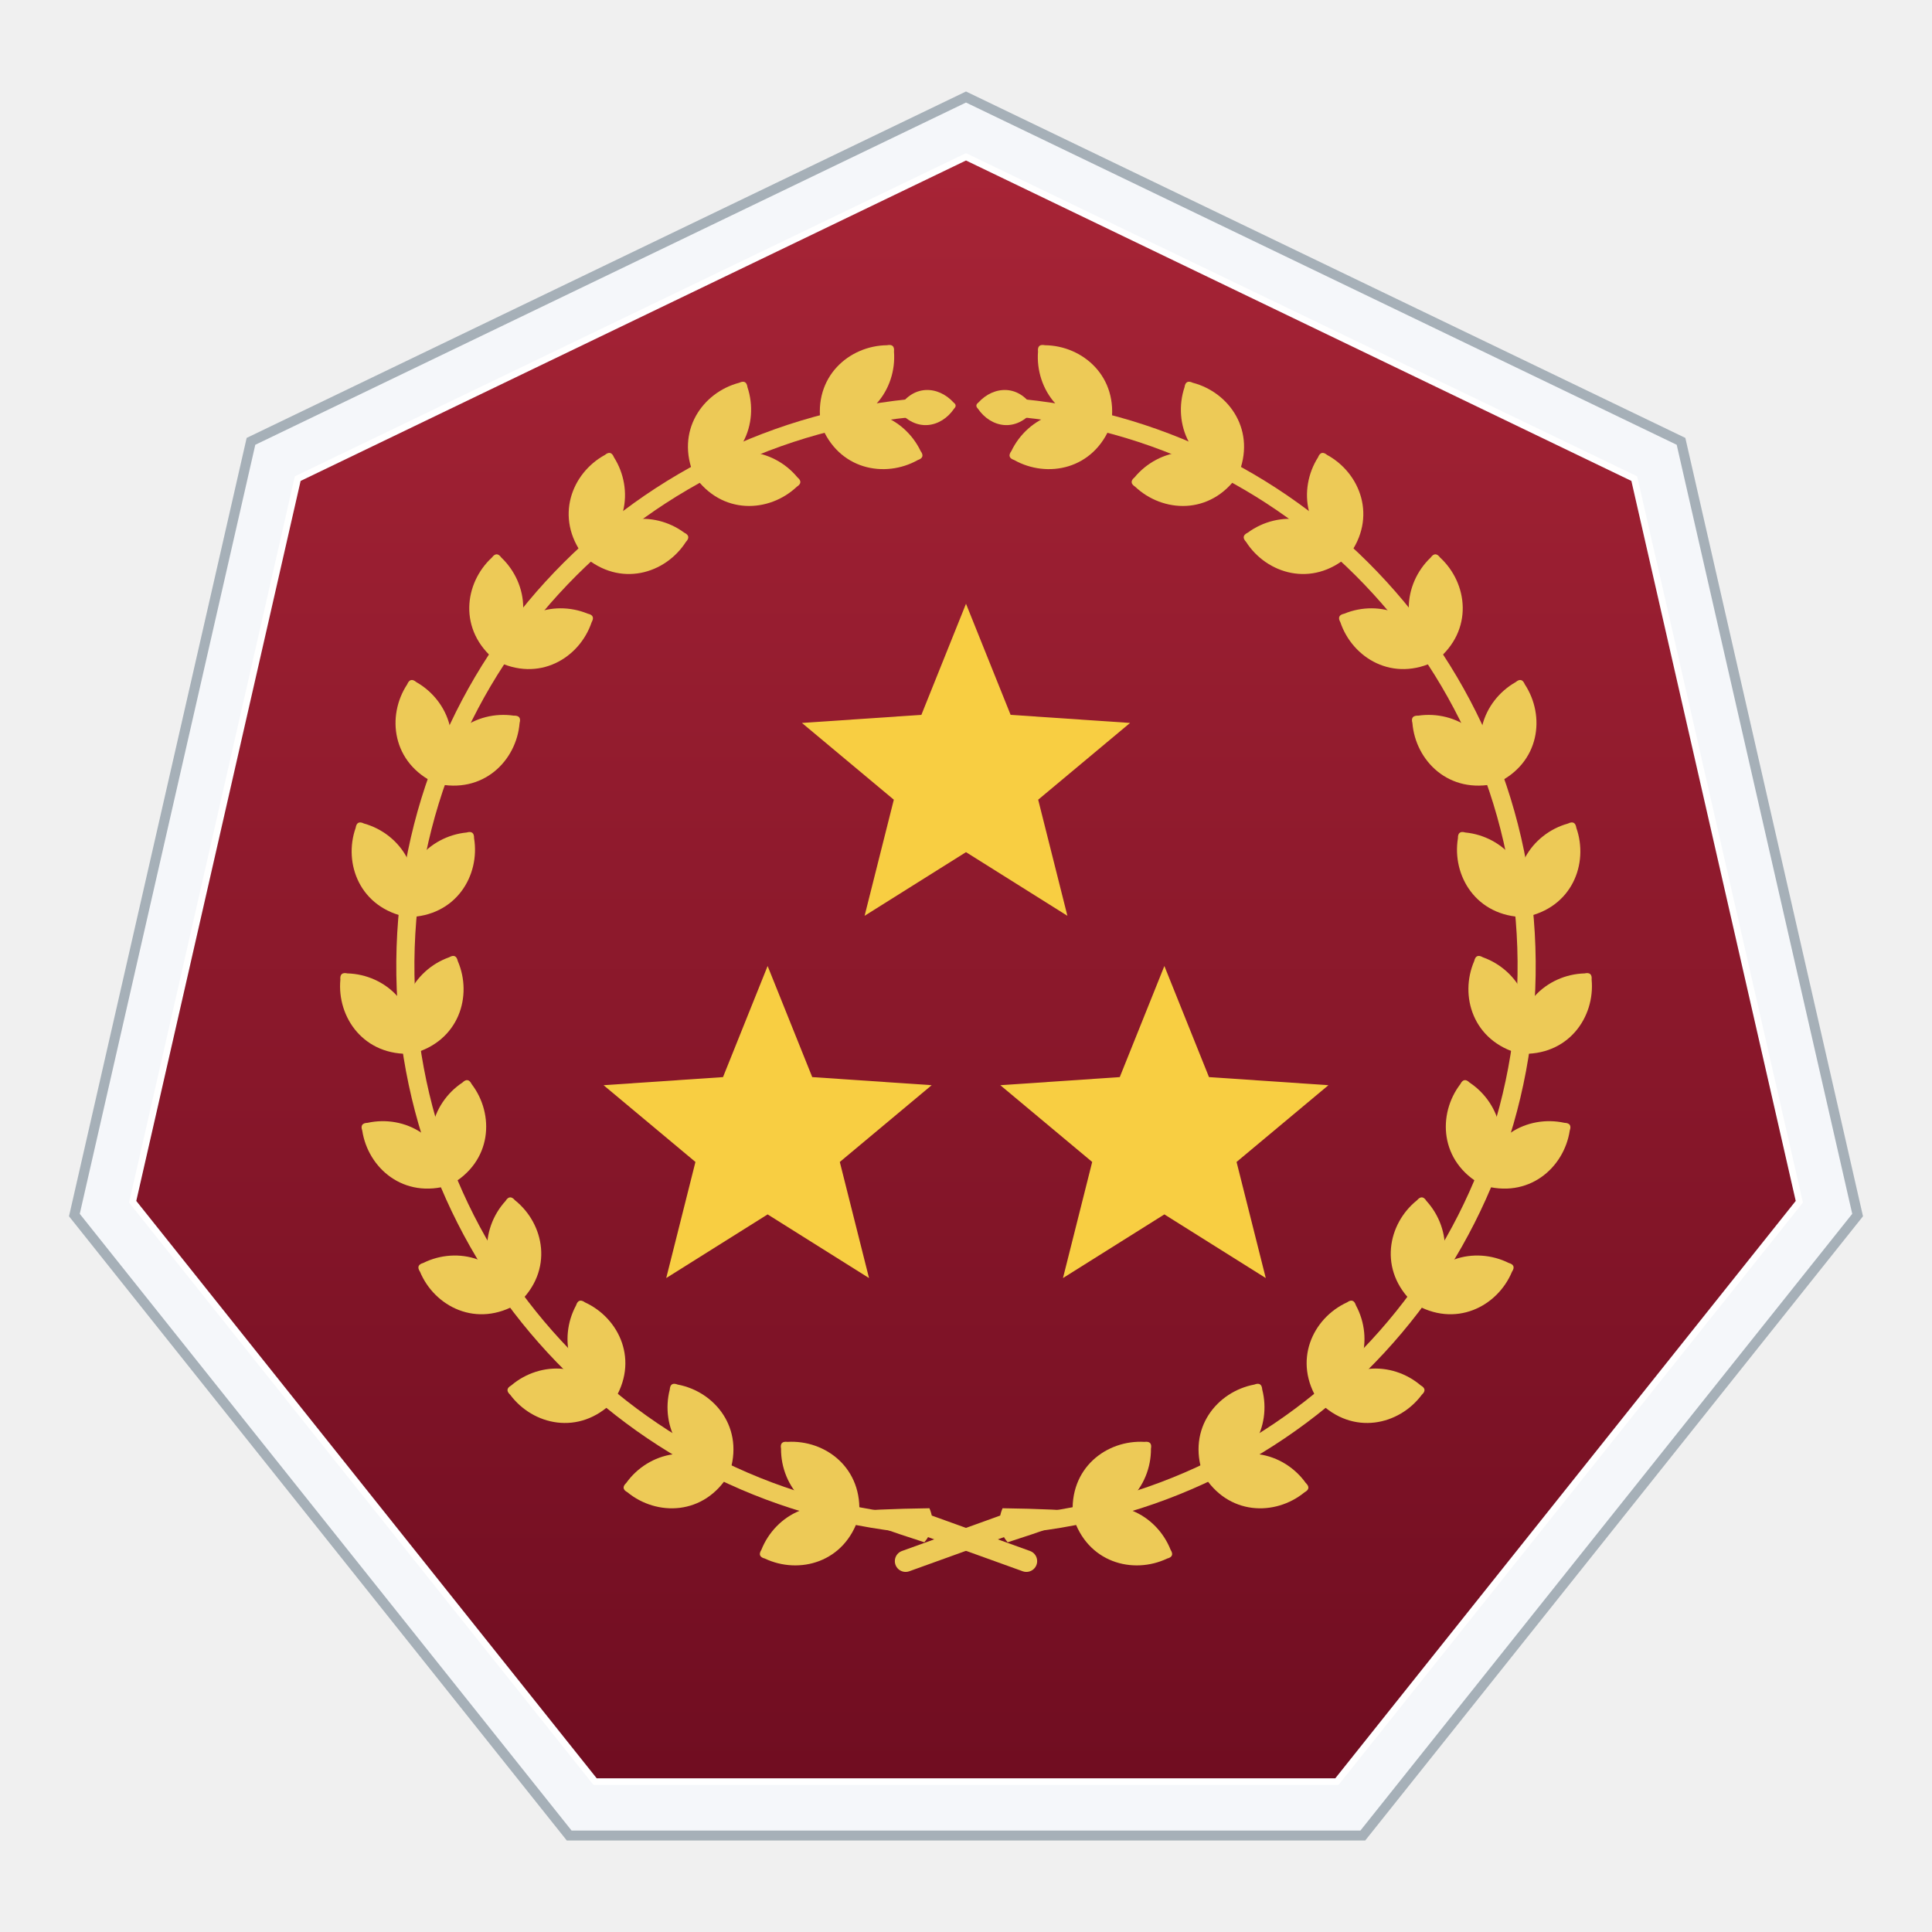
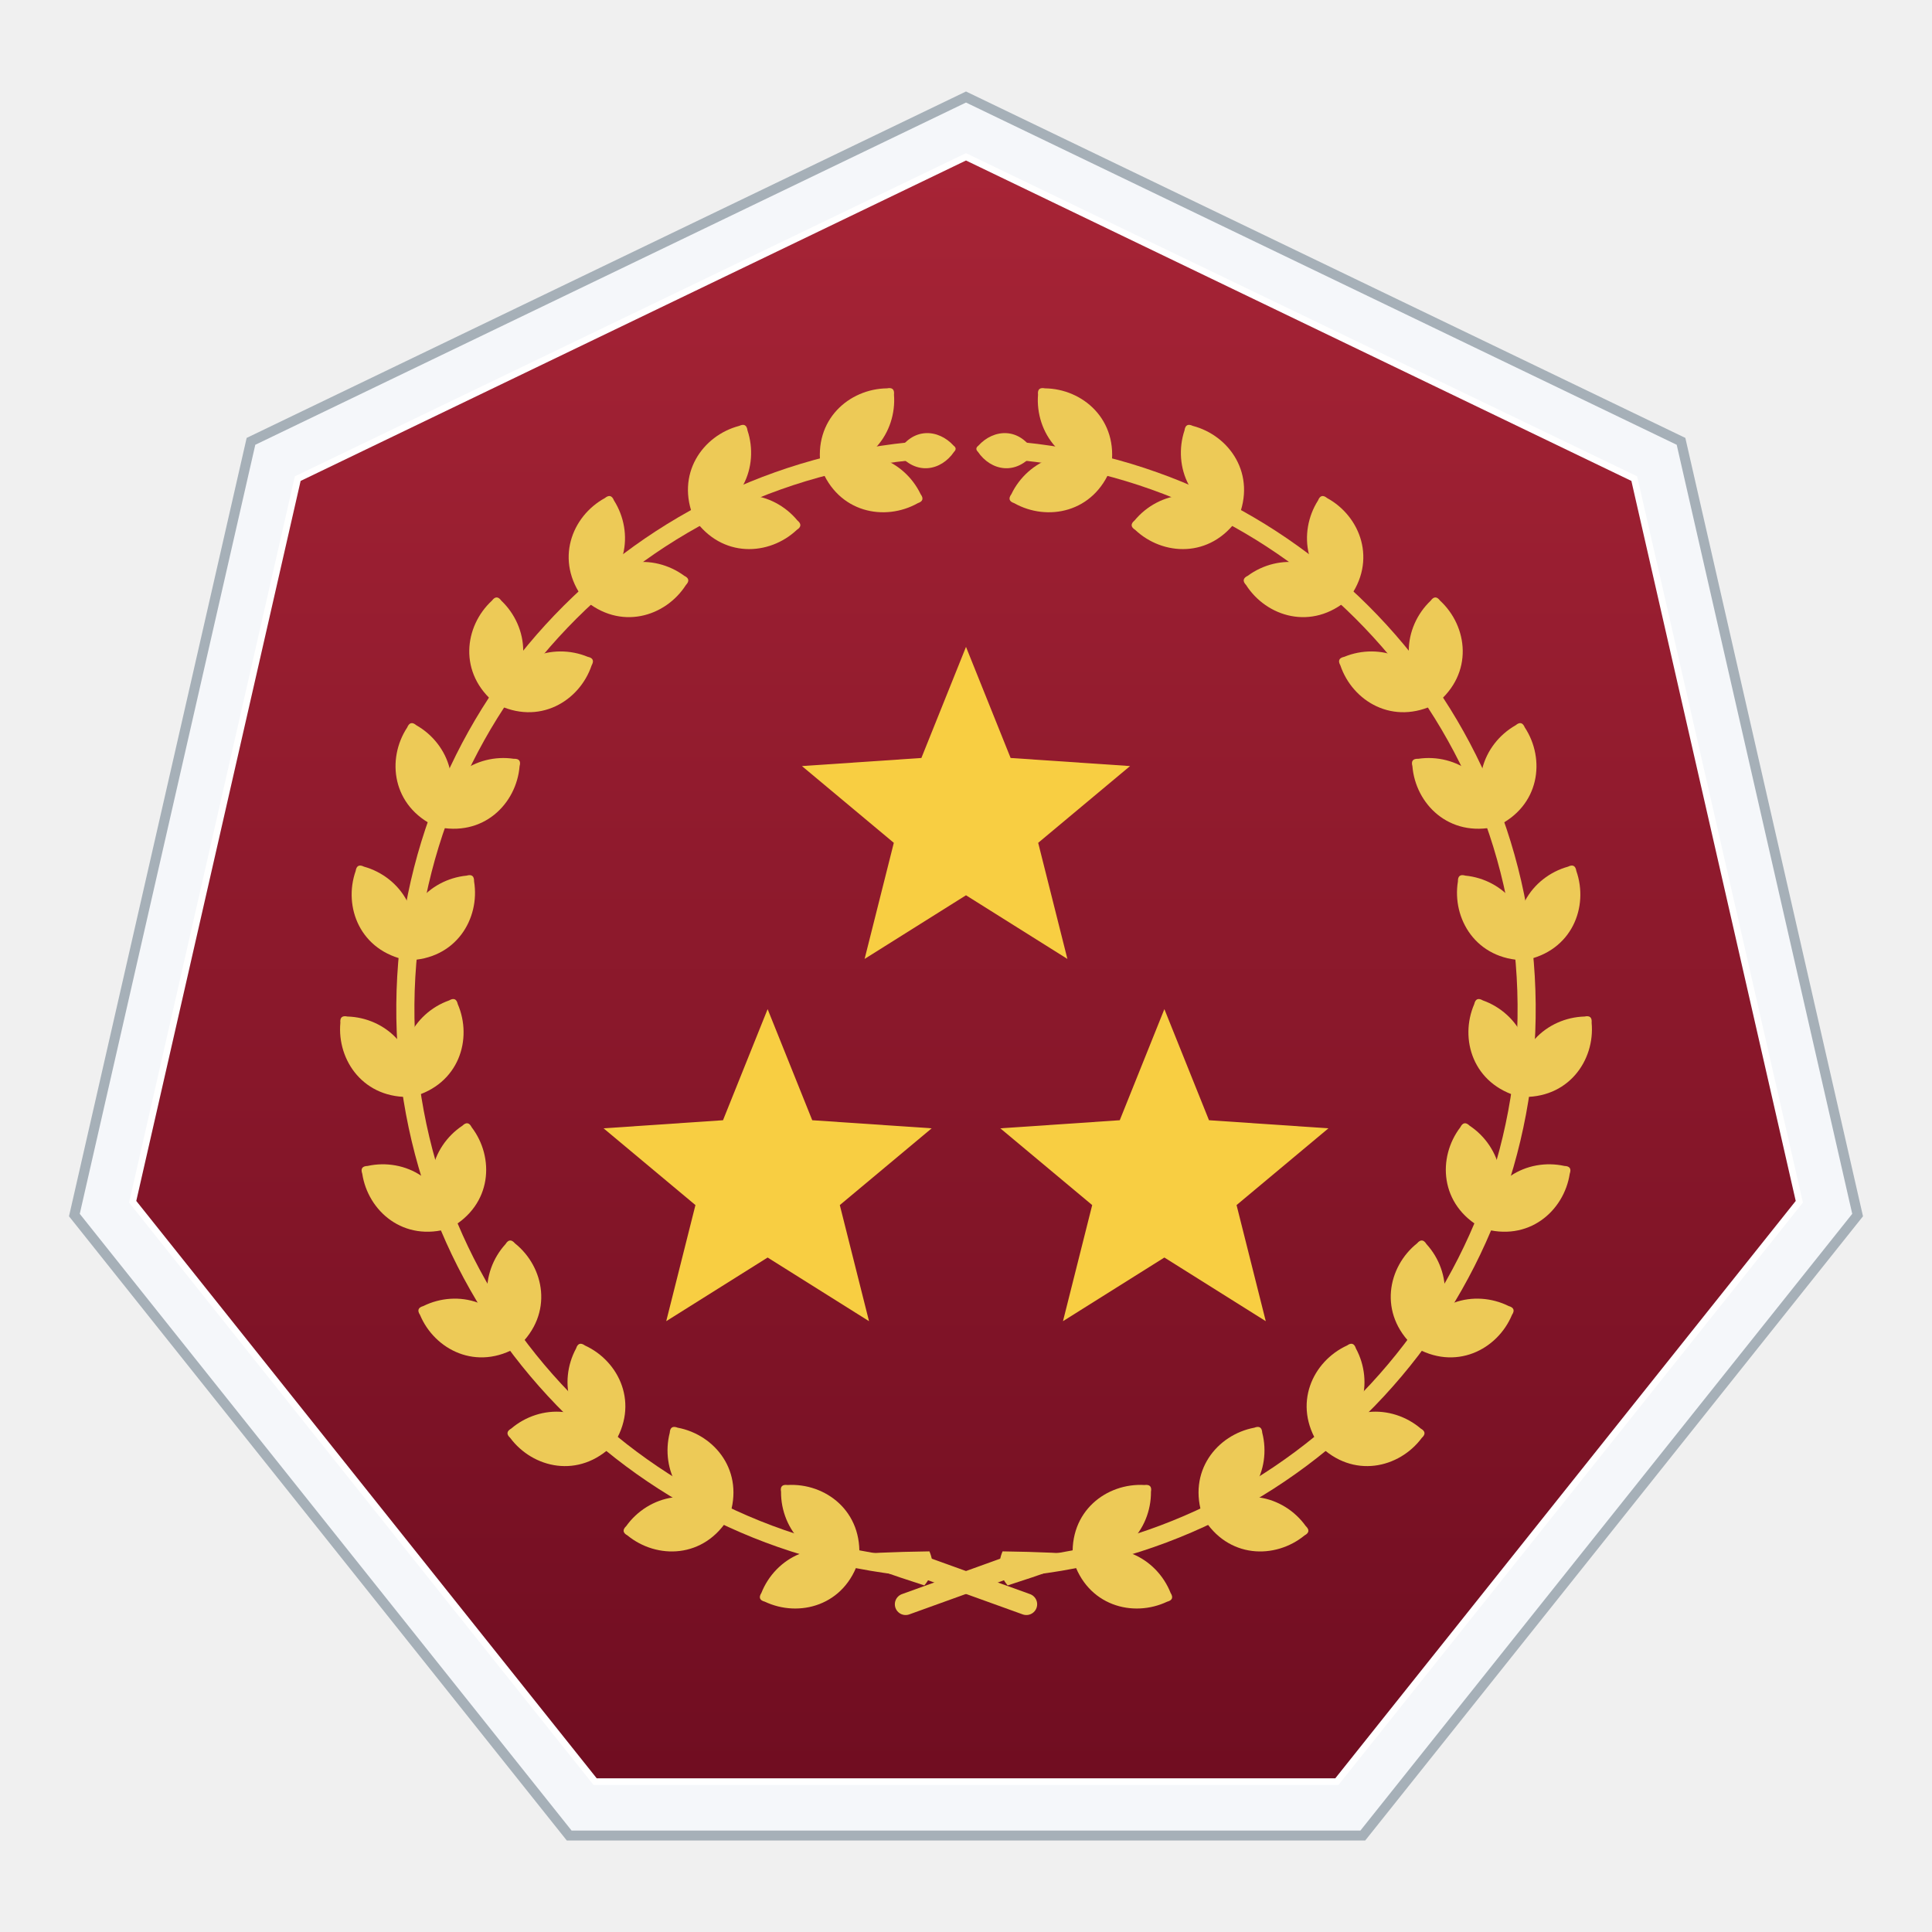
<svg xmlns="http://www.w3.org/2000/svg" viewBox="0 0 224 224" width="896" height="896">
  <defs>
    <linearGradient id="steel" x1="0" y1="0" x2="1" y2="1" gradientUnits="objectBoundingBox">
      <stop offset="0" stop-color="#fafcfd" />
      <stop offset=".28" stop-color="#b3bdc6" />
      <stop offset=".5" stop-color="#f4f7fa" />
      <stop offset=".72" stop-color="#8a959f" />
      <stop offset="1" stop-color="#dfe6ec" />
    </linearGradient>
    <linearGradient id="silverFace" x1="0" y1="0" x2="0.85" y2="1">
      <stop stop-color="#ffffff" />
      <stop offset=".48" stop-color="#e0e7ed" />
      <stop offset="1" stop-color="#a9b4bf" />
    </linearGradient>
    <linearGradient id="silverDark" x1="0" y1="0" x2="1" y2="1">
      <stop stop-color="#26313b" />
      <stop offset=".5" stop-color="#7e8a96" />
      <stop offset="1" stop-color="#1c252d" />
    </linearGradient>
    <linearGradient id="charcoal" x1="0" y1="0" x2="0" y2="1">
      <stop stop-color="#20252b" />
      <stop offset="1" stop-color="#0c1015" />
    </linearGradient>
    <linearGradient id="army" x1="0" y1="0" x2="0" y2="1">
      <stop stop-color="#355537" />
      <stop offset="1" stop-color="#1c3526" />
    </linearGradient>
    <linearGradient id="sapphire" x1="0" y1="0" x2="0" y2="1">
      <stop stop-color="#123b61" />
      <stop offset="1" stop-color="#081f39" />
    </linearGradient>
    <linearGradient id="ruby" x1="0" y1="0" x2="0" y2="1">
      <stop stop-color="#a72436" />
      <stop offset="1" stop-color="#700d21" />
    </linearGradient>
    <linearGradient id="obsidian" x1="0" y1="0" x2="0" y2="1">
      <stop stop-color="#1e2225" />
      <stop offset="1" stop-color="#070b0e" />
    </linearGradient>
    <linearGradient id="crimson" x1="0" y1="0" x2="0" y2="1">
      <stop stop-color="#aa1830" />
      <stop offset="1" stop-color="#5c091b" />
    </linearGradient>
    <linearGradient id="gold" x1="0" y1="0" x2=".8" y2="1">
      <stop stop-color="#fff0a7" />
      <stop offset=".35" stop-color="#f5d66d" />
      <stop offset=".7" stop-color="#dfaf3e" />
      <stop offset="1" stop-color="#b88124" />
    </linearGradient>
    <linearGradient id="supremeGold" x1="0" y1="0" x2="1" y2="1">
      <stop stop-color="#fff5b8" />
      <stop offset=".28" stop-color="#f8db75" />
      <stop offset=".6" stop-color="#eabd4b" />
      <stop offset="1" stop-color="#a7681c" />
    </linearGradient>
  </defs>
  <polygon points="112,10.607 195.402,50.772 216,141.019 158.284,213.393 65.716,213.393 8,141.019 28.598,50.772" fill="#a6b0b8" />
  <polygon points="112,11.888 194.401,51.57 214.752,140.735 157.729,212.239 66.271,212.239 9.248,140.735 29.599,51.57" fill="#f5f7fa" />
  <polygon points="112,17.755 189.814,55.228 209.032,139.429 155.183,206.953 68.817,206.953 14.968,139.429 34.186,55.228" fill="#ffffff" />
  <polygon points="112,18.608 189.146,55.76 208.2,139.239 154.813,206.184 69.187,206.184 15.8,139.239 34.854,55.76" fill="url(#ruby)" />
-   <g data-laurel="general" data-circle-radius="65">
-     <g>
-       <path d="M107.466,176.842 A65 65 0 0 1 108.598,47.089" fill="none" stroke="#edca57" stroke-width="2.1" stroke-linecap="round" />
-       <path d="M107.761,174.869 Q101.561,174.951 97.378,175.334 Q101.266,176.924 107.171,178.815 Q108.676,177.023 107.761,174.869Z" fill="#edca57" data-branch-root="tapered" />
-       <path d="M99.597 175.806 C100.114 170.199 95.673 166.917 91.305 167.174 Q90.388 167.054 90.555 167.963 C90.52 172.339 94.025 176.607 99.597 175.806Z" fill="#edca57" />
-       <path d="M99.597 175.806 C94.731 172.975 89.883 175.62 88.276 179.69 Q87.78 180.471 88.675 180.702 C92.629 182.577 97.976 181.198 99.597 175.806Z" fill="#edca57" />
-       <path d="M84.53 170.91 C86.388 165.595 82.873 161.336 78.572 160.529 Q77.711 160.19 77.653 161.113 C76.561 165.35 78.929 170.339 84.53 170.91Z" fill="#edca57" />
-       <path d="M84.53 170.91 C80.492 166.986 75.149 168.379 72.605 171.94 Q71.935 172.577 72.747 173.019 C76.13 175.795 81.653 175.75 84.53 170.91Z" fill="#edca57" />
-       <path d="M71.094 162.514 C74.183 157.807 71.802 152.824 67.824 151 Q67.072 150.463 66.792 151.345 C64.707 155.192 65.797 160.606 71.094 162.514Z" fill="#edca57" />
-       <path d="M71.094 162.514 C68.126 157.73 62.604 157.79 59.274 160.629 Q58.47 161.085 59.152 161.71 C61.762 165.222 67.132 166.514 71.094 162.514Z" fill="#edca57" />
-       <path d="M60.089 151.118 C64.224 147.297 63.12 141.886 59.702 139.155 Q59.101 138.452 58.617 139.239 C55.663 142.468 55.411 147.985 60.089 151.118Z" fill="#edca57" />
-       <path d="M60.089 151.118 C58.366 145.758 52.994 144.479 49.076 146.429 Q48.185 146.677 48.695 147.448 C50.379 151.488 55.276 154.04 60.089 151.118Z" fill="#edca57" />
-       <path d="M52.167 137.398 C57.104 134.691 57.342 129.174 54.686 125.696 Q54.273 124.869 53.613 125.515 C49.966 127.934 48.386 133.226 52.167 137.398Z" fill="#edca57" />
-       <path d="M52.167 137.398 C51.792 131.78 46.889 129.24 42.616 130.183 Q41.692 130.209 42 131.081 C42.657 135.407 46.791 139.069 52.167 137.398Z" fill="#edca57" />
-       <path d="M47.8 122.168 C53.245 120.736 54.811 115.44 53.075 111.423 Q52.875 110.521 52.077 110.989 C47.954 112.453 45.141 117.206 47.8 122.168Z" fill="#edca57" />
-       <path d="M47.8 122.168 C48.796 116.627 44.652 112.976 40.278 112.858 Q39.375 112.659 39.463 113.579 C39.054 117.936 42.179 122.489 47.8 122.168Z" fill="#edca57" />
-       <path d="M47.247 106.335 C52.877 106.263 55.677 101.503 54.965 97.185 Q54.989 96.261 54.102 96.522 C49.746 96.945 45.868 100.876 47.247 106.335Z" fill="#edca57" />
-       <path d="M47.247 106.335 C49.554 101.199 46.417 96.654 42.201 95.481 Q41.373 95.07 41.236 95.984 C39.784 100.113 41.716 105.286 47.247 106.335Z" fill="#edca57" />
-       <path d="M50.541 90.838 C56.021 92.13 59.89 88.189 60.243 83.827 Q60.49 82.936 59.566 82.975 C55.238 82.332 50.523 85.208 50.541 90.838Z" fill="#edca57" />
-       <path d="M50.541 90.838 C54.022 86.413 52.077 81.244 48.27 79.086 Q47.566 78.487 47.213 79.341 C44.805 82.995 45.428 88.482 50.541 90.838Z" fill="#edca57" />
-       <path d="M57.486 76.598 C62.491 79.178 67.198 76.29 68.596 72.143 Q69.051 71.338 68.145 71.153 C64.101 69.481 58.831 71.131 57.486 76.598Z" fill="#edca57" />
-       <path d="M57.486 76.598 C61.934 73.146 61.298 67.661 58.126 64.646 Q57.588 63.894 57.038 64.637 C53.818 67.601 53.094 73.076 57.486 76.598Z" fill="#edca57" />
-       <path d="M67.67 64.462 C71.902 68.176 77.168 66.512 79.528 62.826 Q80.164 62.156 79.33 61.757 C75.81 59.156 70.297 59.482 67.67 64.462Z" fill="#edca57" />
-       <path d="M67.67 64.462 C72.821 62.188 73.531 56.712 71.182 53.019 Q70.842 52.16 70.129 52.748 C66.288 54.844 64.261 59.981 67.67 64.462Z" fill="#edca57" />
-       <path d="M80.487 55.15 C83.695 59.777 89.207 59.437 92.388 56.431 Q93.168 55.935 92.455 55.345 C89.669 51.971 84.241 50.954 80.487 55.15Z" fill="#edca57" />
-       <path d="M80.487 55.15 C86.035 54.19 88.049 49.048 86.664 44.897 Q86.541 43.98 85.707 44.378 C81.473 45.483 78.263 49.977 80.487 55.15Z" fill="#edca57" />
-       <path d="M95.177 49.215 C97.17 54.48 102.6 55.484 106.414 53.337 Q107.291 53.044 106.742 52.3 C104.855 48.352 99.834 46.052 95.177 49.215Z" fill="#edca57" />
-       <path d="M95.177 49.215 C100.792 49.626 103.99 45.123 103.65 40.76 Q103.753 39.842 102.847 40.026 C98.471 40.074 94.27 43.658 95.177 49.215Z" fill="#edca57" />
-       <path d="M104.078 47.485 C106.179 50.218 109.135 49.568 110.619 47.382 Q111.001 47 110.569 46.676 C108.796 44.718 105.778 44.486 104.078 47.485Z" fill="#edca57" />
-       <path d="M107.466,176.842 L119 181" fill="none" stroke="#edca57" stroke-width="2.5" stroke-linecap="round" />
+   <g data-general-layout="optical" transform="translate(0 5)">
+     <g data-laurel="general" data-circle-radius="65">
+       <g>
+         <path d="M107.466,176.842 A65 65 0 0 1 108.598,47.089" fill="none" stroke="#edca57" stroke-width="2.1" stroke-linecap="round" />
+         <path d="M107.761,174.869 Q101.561,174.951 97.378,175.334 Q101.266,176.924 107.171,178.815 Q108.676,177.023 107.761,174.869Z" fill="#edca57" data-branch-root="tapered" />
+         <path d="M99.597 175.806 C100.114 170.199 95.673 166.917 91.305 167.174 Q90.388 167.054 90.555 167.963 C90.52 172.339 94.025 176.607 99.597 175.806Z" fill="#edca57" />
+         <path d="M99.597 175.806 C94.731 172.975 89.883 175.62 88.276 179.69 Q87.78 180.471 88.675 180.702 C92.629 182.577 97.976 181.198 99.597 175.806Z" fill="#edca57" />
+         <path d="M84.53 170.91 C86.388 165.595 82.873 161.336 78.572 160.529 Q77.711 160.19 77.653 161.113 C76.561 165.35 78.929 170.339 84.53 170.91Z" fill="#edca57" />
+         <path d="M84.53 170.91 C80.492 166.986 75.149 168.379 72.605 171.94 Q71.935 172.577 72.747 173.019 C76.13 175.795 81.653 175.75 84.53 170.91Z" fill="#edca57" />
+         <path d="M71.094 162.514 C74.183 157.807 71.802 152.824 67.824 151 Q67.072 150.463 66.792 151.345 C64.707 155.192 65.797 160.606 71.094 162.514Z" fill="#edca57" />
+         <path d="M71.094 162.514 C68.126 157.73 62.604 157.79 59.274 160.629 Q58.47 161.085 59.152 161.71 C61.762 165.222 67.132 166.514 71.094 162.514Z" fill="#edca57" />
+         <path d="M60.089 151.118 C64.224 147.297 63.12 141.886 59.702 139.155 Q59.101 138.452 58.617 139.239 C55.663 142.468 55.411 147.985 60.089 151.118Z" fill="#edca57" />
+         <path d="M60.089 151.118 C58.366 145.758 52.994 144.479 49.076 146.429 Q48.185 146.677 48.695 147.448 C50.379 151.488 55.276 154.04 60.089 151.118Z" fill="#edca57" />
+         <path d="M52.167 137.398 C57.104 134.691 57.342 129.174 54.686 125.696 Q54.273 124.869 53.613 125.515 C49.966 127.934 48.386 133.226 52.167 137.398Z" fill="#edca57" />
+         <path d="M52.167 137.398 C51.792 131.78 46.889 129.24 42.616 130.183 Q41.692 130.209 42 131.081 C42.657 135.407 46.791 139.069 52.167 137.398Z" fill="#edca57" />
+         <path d="M47.8 122.168 C53.245 120.736 54.811 115.44 53.075 111.423 Q52.875 110.521 52.077 110.989 C47.954 112.453 45.141 117.206 47.8 122.168Z" fill="#edca57" />
+         <path d="M47.8 122.168 C48.796 116.627 44.652 112.976 40.278 112.858 Q39.375 112.659 39.463 113.579 C39.054 117.936 42.179 122.489 47.8 122.168Z" fill="#edca57" />
+         <path d="M47.247 106.335 C52.877 106.263 55.677 101.503 54.965 97.185 Q54.989 96.261 54.102 96.522 C49.746 96.945 45.868 100.876 47.247 106.335Z" fill="#edca57" />
+         <path d="M47.247 106.335 C49.554 101.199 46.417 96.654 42.201 95.481 Q41.373 95.07 41.236 95.984 C39.784 100.113 41.716 105.286 47.247 106.335Z" fill="#edca57" />
+         <path d="M50.541 90.838 C56.021 92.13 59.89 88.189 60.243 83.827 Q60.49 82.936 59.566 82.975 C55.238 82.332 50.523 85.208 50.541 90.838Z" fill="#edca57" />
+         <path d="M50.541 90.838 C54.022 86.413 52.077 81.244 48.27 79.086 Q47.566 78.487 47.213 79.341 C44.805 82.995 45.428 88.482 50.541 90.838Z" fill="#edca57" />
+         <path d="M57.486 76.598 C62.491 79.178 67.198 76.29 68.596 72.143 Q69.051 71.338 68.145 71.153 C64.101 69.481 58.831 71.131 57.486 76.598Z" fill="#edca57" />
+         <path d="M57.486 76.598 C61.934 73.146 61.298 67.661 58.126 64.646 Q57.588 63.894 57.038 64.637 C53.818 67.601 53.094 73.076 57.486 76.598Z" fill="#edca57" />
+         <path d="M67.67 64.462 C71.902 68.176 77.168 66.512 79.528 62.826 Q80.164 62.156 79.33 61.757 C75.81 59.156 70.297 59.482 67.67 64.462Z" fill="#edca57" />
+         <path d="M67.67 64.462 C72.821 62.188 73.531 56.712 71.182 53.019 Q70.842 52.16 70.129 52.748 C66.288 54.844 64.261 59.981 67.67 64.462Z" fill="#edca57" />
+         <path d="M80.487 55.15 C83.695 59.777 89.207 59.437 92.388 56.431 Q93.168 55.935 92.455 55.345 C89.669 51.971 84.241 50.954 80.487 55.15Z" fill="#edca57" />
+         <path d="M80.487 55.15 C86.035 54.19 88.049 49.048 86.664 44.897 Q86.541 43.98 85.707 44.378 C81.473 45.483 78.263 49.977 80.487 55.15Z" fill="#edca57" />
+         <path d="M95.177 49.215 C97.17 54.48 102.6 55.484 106.414 53.337 Q107.291 53.044 106.742 52.3 C104.855 48.352 99.834 46.052 95.177 49.215Z" fill="#edca57" />
+         <path d="M95.177 49.215 C100.792 49.626 103.99 45.123 103.65 40.76 Q103.753 39.842 102.847 40.026 C98.471 40.074 94.27 43.658 95.177 49.215Z" fill="#edca57" />
+         <path d="M104.078 47.485 C106.179 50.218 109.135 49.568 110.619 47.382 Q111.001 47 110.569 46.676 C108.796 44.718 105.778 44.486 104.078 47.485Z" fill="#edca57" />
+         <path d="M107.466,176.842 L119 181" fill="none" stroke="#edca57" stroke-width="2.5" stroke-linecap="round" />
+       </g>
+       <g transform="translate(224 0) scale(-1 1)">
+         <path d="M107.466,176.842 A65 65 0 0 1 108.598,47.089" fill="none" stroke="#edca57" stroke-width="2.1" stroke-linecap="round" />
+         <path d="M107.761,174.869 Q101.561,174.951 97.378,175.334 Q101.266,176.924 107.171,178.815 Q108.676,177.023 107.761,174.869Z" fill="#edca57" data-branch-root="tapered" />
+         <path d="M99.597 175.806 C100.114 170.199 95.673 166.917 91.305 167.174 Q90.388 167.054 90.555 167.963 C90.52 172.339 94.025 176.607 99.597 175.806Z" fill="#edca57" />
+         <path d="M99.597 175.806 C94.731 172.975 89.883 175.62 88.276 179.69 Q87.78 180.471 88.675 180.702 C92.629 182.577 97.976 181.198 99.597 175.806Z" fill="#edca57" />
+         <path d="M84.53 170.91 C86.388 165.595 82.873 161.336 78.572 160.529 Q77.711 160.19 77.653 161.113 C76.561 165.35 78.929 170.339 84.53 170.91Z" fill="#edca57" />
+         <path d="M84.53 170.91 C80.492 166.986 75.149 168.379 72.605 171.94 Q71.935 172.577 72.747 173.019 C76.13 175.795 81.653 175.75 84.53 170.91Z" fill="#edca57" />
+         <path d="M71.094 162.514 C74.183 157.807 71.802 152.824 67.824 151 Q67.072 150.463 66.792 151.345 C64.707 155.192 65.797 160.606 71.094 162.514Z" fill="#edca57" />
+         <path d="M71.094 162.514 C68.126 157.73 62.604 157.79 59.274 160.629 Q58.47 161.085 59.152 161.71 C61.762 165.222 67.132 166.514 71.094 162.514Z" fill="#edca57" />
+         <path d="M60.089 151.118 C64.224 147.297 63.12 141.886 59.702 139.155 Q59.101 138.452 58.617 139.239 C55.663 142.468 55.411 147.985 60.089 151.118Z" fill="#edca57" />
+         <path d="M60.089 151.118 C58.366 145.758 52.994 144.479 49.076 146.429 Q48.185 146.677 48.695 147.448 C50.379 151.488 55.276 154.04 60.089 151.118Z" fill="#edca57" />
+         <path d="M52.167 137.398 C57.104 134.691 57.342 129.174 54.686 125.696 Q54.273 124.869 53.613 125.515 C49.966 127.934 48.386 133.226 52.167 137.398Z" fill="#edca57" />
+         <path d="M52.167 137.398 C51.792 131.78 46.889 129.24 42.616 130.183 Q41.692 130.209 42 131.081 C42.657 135.407 46.791 139.069 52.167 137.398Z" fill="#edca57" />
+         <path d="M47.8 122.168 C53.245 120.736 54.811 115.44 53.075 111.423 Q52.875 110.521 52.077 110.989 C47.954 112.453 45.141 117.206 47.8 122.168Z" fill="#edca57" />
+         <path d="M47.8 122.168 C48.796 116.627 44.652 112.976 40.278 112.858 Q39.375 112.659 39.463 113.579 C39.054 117.936 42.179 122.489 47.8 122.168Z" fill="#edca57" />
+         <path d="M47.247 106.335 C52.877 106.263 55.677 101.503 54.965 97.185 Q54.989 96.261 54.102 96.522 C49.746 96.945 45.868 100.876 47.247 106.335Z" fill="#edca57" />
+         <path d="M47.247 106.335 C49.554 101.199 46.417 96.654 42.201 95.481 Q41.373 95.07 41.236 95.984 C39.784 100.113 41.716 105.286 47.247 106.335Z" fill="#edca57" />
+         <path d="M50.541 90.838 C56.021 92.13 59.89 88.189 60.243 83.827 Q60.49 82.936 59.566 82.975 C55.238 82.332 50.523 85.208 50.541 90.838Z" fill="#edca57" />
+         <path d="M50.541 90.838 C54.022 86.413 52.077 81.244 48.27 79.086 Q47.566 78.487 47.213 79.341 C44.805 82.995 45.428 88.482 50.541 90.838Z" fill="#edca57" />
+         <path d="M57.486 76.598 C62.491 79.178 67.198 76.29 68.596 72.143 Q69.051 71.338 68.145 71.153 C64.101 69.481 58.831 71.131 57.486 76.598Z" fill="#edca57" />
+         <path d="M57.486 76.598 C61.934 73.146 61.298 67.661 58.126 64.646 Q57.588 63.894 57.038 64.637 C53.818 67.601 53.094 73.076 57.486 76.598Z" fill="#edca57" />
+         <path d="M67.67 64.462 C71.902 68.176 77.168 66.512 79.528 62.826 Q80.164 62.156 79.33 61.757 C75.81 59.156 70.297 59.482 67.67 64.462Z" fill="#edca57" />
+         <path d="M67.67 64.462 C72.821 62.188 73.531 56.712 71.182 53.019 Q70.842 52.16 70.129 52.748 C66.288 54.844 64.261 59.981 67.67 64.462Z" fill="#edca57" />
+         <path d="M80.487 55.15 C83.695 59.777 89.207 59.437 92.388 56.431 Q93.168 55.935 92.455 55.345 C89.669 51.971 84.241 50.954 80.487 55.15Z" fill="#edca57" />
+         <path d="M80.487 55.15 C86.035 54.19 88.049 49.048 86.664 44.897 Q86.541 43.98 85.707 44.378 C81.473 45.483 78.263 49.977 80.487 55.15Z" fill="#edca57" />
+         <path d="M95.177 49.215 C97.17 54.48 102.6 55.484 106.414 53.337 Q107.291 53.044 106.742 52.3 C104.855 48.352 99.834 46.052 95.177 49.215Z" fill="#edca57" />
+         <path d="M95.177 49.215 C100.792 49.626 103.99 45.123 103.65 40.76 Q103.753 39.842 102.847 40.026 C98.471 40.074 94.27 43.658 95.177 49.215Z" fill="#edca57" />
+         <path d="M104.078 47.485 C106.179 50.218 109.135 49.568 110.619 47.382 Q111.001 47 110.569 46.676 C108.796 44.718 105.778 44.486 104.078 47.485Z" fill="#edca57" />
+         <path d="M107.466,176.842 L119 181" fill="none" stroke="#edca57" stroke-width="2.5" stroke-linecap="round" />
+       </g>
    </g>
-     <g transform="translate(224 0) scale(-1 1)">
-       <path d="M107.466,176.842 A65 65 0 0 1 108.598,47.089" fill="none" stroke="#edca57" stroke-width="2.1" stroke-linecap="round" />
-       <path d="M107.761,174.869 Q101.561,174.951 97.378,175.334 Q101.266,176.924 107.171,178.815 Q108.676,177.023 107.761,174.869Z" fill="#edca57" data-branch-root="tapered" />
-       <path d="M99.597 175.806 C100.114 170.199 95.673 166.917 91.305 167.174 Q90.388 167.054 90.555 167.963 C90.52 172.339 94.025 176.607 99.597 175.806Z" fill="#edca57" />
-       <path d="M99.597 175.806 C94.731 172.975 89.883 175.62 88.276 179.69 Q87.78 180.471 88.675 180.702 C92.629 182.577 97.976 181.198 99.597 175.806Z" fill="#edca57" />
-       <path d="M84.53 170.91 C86.388 165.595 82.873 161.336 78.572 160.529 Q77.711 160.19 77.653 161.113 C76.561 165.35 78.929 170.339 84.53 170.91Z" fill="#edca57" />
-       <path d="M84.53 170.91 C80.492 166.986 75.149 168.379 72.605 171.94 Q71.935 172.577 72.747 173.019 C76.13 175.795 81.653 175.75 84.53 170.91Z" fill="#edca57" />
-       <path d="M71.094 162.514 C74.183 157.807 71.802 152.824 67.824 151 Q67.072 150.463 66.792 151.345 C64.707 155.192 65.797 160.606 71.094 162.514Z" fill="#edca57" />
-       <path d="M71.094 162.514 C68.126 157.73 62.604 157.79 59.274 160.629 Q58.47 161.085 59.152 161.71 C61.762 165.222 67.132 166.514 71.094 162.514Z" fill="#edca57" />
-       <path d="M60.089 151.118 C64.224 147.297 63.12 141.886 59.702 139.155 Q59.101 138.452 58.617 139.239 C55.663 142.468 55.411 147.985 60.089 151.118Z" fill="#edca57" />
-       <path d="M60.089 151.118 C58.366 145.758 52.994 144.479 49.076 146.429 Q48.185 146.677 48.695 147.448 C50.379 151.488 55.276 154.04 60.089 151.118Z" fill="#edca57" />
-       <path d="M52.167 137.398 C57.104 134.691 57.342 129.174 54.686 125.696 Q54.273 124.869 53.613 125.515 C49.966 127.934 48.386 133.226 52.167 137.398Z" fill="#edca57" />
-       <path d="M52.167 137.398 C51.792 131.78 46.889 129.24 42.616 130.183 Q41.692 130.209 42 131.081 C42.657 135.407 46.791 139.069 52.167 137.398Z" fill="#edca57" />
-       <path d="M47.8 122.168 C53.245 120.736 54.811 115.44 53.075 111.423 Q52.875 110.521 52.077 110.989 C47.954 112.453 45.141 117.206 47.8 122.168Z" fill="#edca57" />
-       <path d="M47.8 122.168 C48.796 116.627 44.652 112.976 40.278 112.858 Q39.375 112.659 39.463 113.579 C39.054 117.936 42.179 122.489 47.8 122.168Z" fill="#edca57" />
-       <path d="M47.247 106.335 C52.877 106.263 55.677 101.503 54.965 97.185 Q54.989 96.261 54.102 96.522 C49.746 96.945 45.868 100.876 47.247 106.335Z" fill="#edca57" />
-       <path d="M47.247 106.335 C49.554 101.199 46.417 96.654 42.201 95.481 Q41.373 95.07 41.236 95.984 C39.784 100.113 41.716 105.286 47.247 106.335Z" fill="#edca57" />
-       <path d="M50.541 90.838 C56.021 92.13 59.89 88.189 60.243 83.827 Q60.49 82.936 59.566 82.975 C55.238 82.332 50.523 85.208 50.541 90.838Z" fill="#edca57" />
-       <path d="M50.541 90.838 C54.022 86.413 52.077 81.244 48.27 79.086 Q47.566 78.487 47.213 79.341 C44.805 82.995 45.428 88.482 50.541 90.838Z" fill="#edca57" />
-       <path d="M57.486 76.598 C62.491 79.178 67.198 76.29 68.596 72.143 Q69.051 71.338 68.145 71.153 C64.101 69.481 58.831 71.131 57.486 76.598Z" fill="#edca57" />
-       <path d="M57.486 76.598 C61.934 73.146 61.298 67.661 58.126 64.646 Q57.588 63.894 57.038 64.637 C53.818 67.601 53.094 73.076 57.486 76.598Z" fill="#edca57" />
-       <path d="M67.67 64.462 C71.902 68.176 77.168 66.512 79.528 62.826 Q80.164 62.156 79.33 61.757 C75.81 59.156 70.297 59.482 67.67 64.462Z" fill="#edca57" />
-       <path d="M67.67 64.462 C72.821 62.188 73.531 56.712 71.182 53.019 Q70.842 52.16 70.129 52.748 C66.288 54.844 64.261 59.981 67.67 64.462Z" fill="#edca57" />
-       <path d="M80.487 55.15 C83.695 59.777 89.207 59.437 92.388 56.431 Q93.168 55.935 92.455 55.345 C89.669 51.971 84.241 50.954 80.487 55.15Z" fill="#edca57" />
-       <path d="M80.487 55.15 C86.035 54.19 88.049 49.048 86.664 44.897 Q86.541 43.98 85.707 44.378 C81.473 45.483 78.263 49.977 80.487 55.15Z" fill="#edca57" />
-       <path d="M95.177 49.215 C97.17 54.48 102.6 55.484 106.414 53.337 Q107.291 53.044 106.742 52.3 C104.855 48.352 99.834 46.052 95.177 49.215Z" fill="#edca57" />
-       <path d="M95.177 49.215 C100.792 49.626 103.99 45.123 103.65 40.76 Q103.753 39.842 102.847 40.026 C98.471 40.074 94.27 43.658 95.177 49.215Z" fill="#edca57" />
-       <path d="M104.078 47.485 C106.179 50.218 109.135 49.568 110.619 47.382 Q111.001 47 110.569 46.676 C108.796 44.718 105.778 44.486 104.078 47.485Z" fill="#edca57" />
-       <path d="M107.466,176.842 L119 181" fill="none" stroke="#edca57" stroke-width="2.5" stroke-linecap="round" />
+     <g data-star-count="3" data-star-radius="20">
+       <polygon points="112,70 117.173,82.881 131.021,83.82 120.369,92.719 123.756,106.18 112,98.8 100.244,106.18 103.631,92.719 92.979,83.82 106.827,82.881" fill="#f8ce42" data-star-style="flat" />
+       <polygon points="89,112 94.173,124.881 108.021,125.82 97.369,134.719 100.756,148.18 89,140.8 77.244,148.18 80.631,134.719 69.979,125.82 83.827,124.881" fill="#f8ce42" data-star-style="flat" />
+       <polygon points="135,112 140.173,124.881 154.021,125.82 143.369,134.719 146.756,148.18 135,140.8 123.244,148.18 126.631,134.719 115.979,125.82 129.827,124.881" fill="#f8ce42" data-star-style="flat" />
    </g>
  </g>
-   <g data-star-count="3" data-star-radius="20">
-     <polygon points="112,70 117.173,82.881 131.021,83.82 120.369,92.719 123.756,106.18 112,98.8 100.244,106.18 103.631,92.719 92.979,83.82 106.827,82.881" fill="#f8ce42" data-star-style="flat" />
-     <polygon points="89,112 94.173,124.881 108.021,125.82 97.369,134.719 100.756,148.18 89,140.8 77.244,148.18 80.631,134.719 69.979,125.82 83.827,124.881" fill="#f8ce42" data-star-style="flat" />
-     <polygon points="135,112 140.173,124.881 154.021,125.82 143.369,134.719 146.756,148.18 135,140.8 123.244,148.18 126.631,134.719 115.979,125.82 129.827,124.881" fill="#f8ce42" data-star-style="flat" />
-   </g>
</svg>
